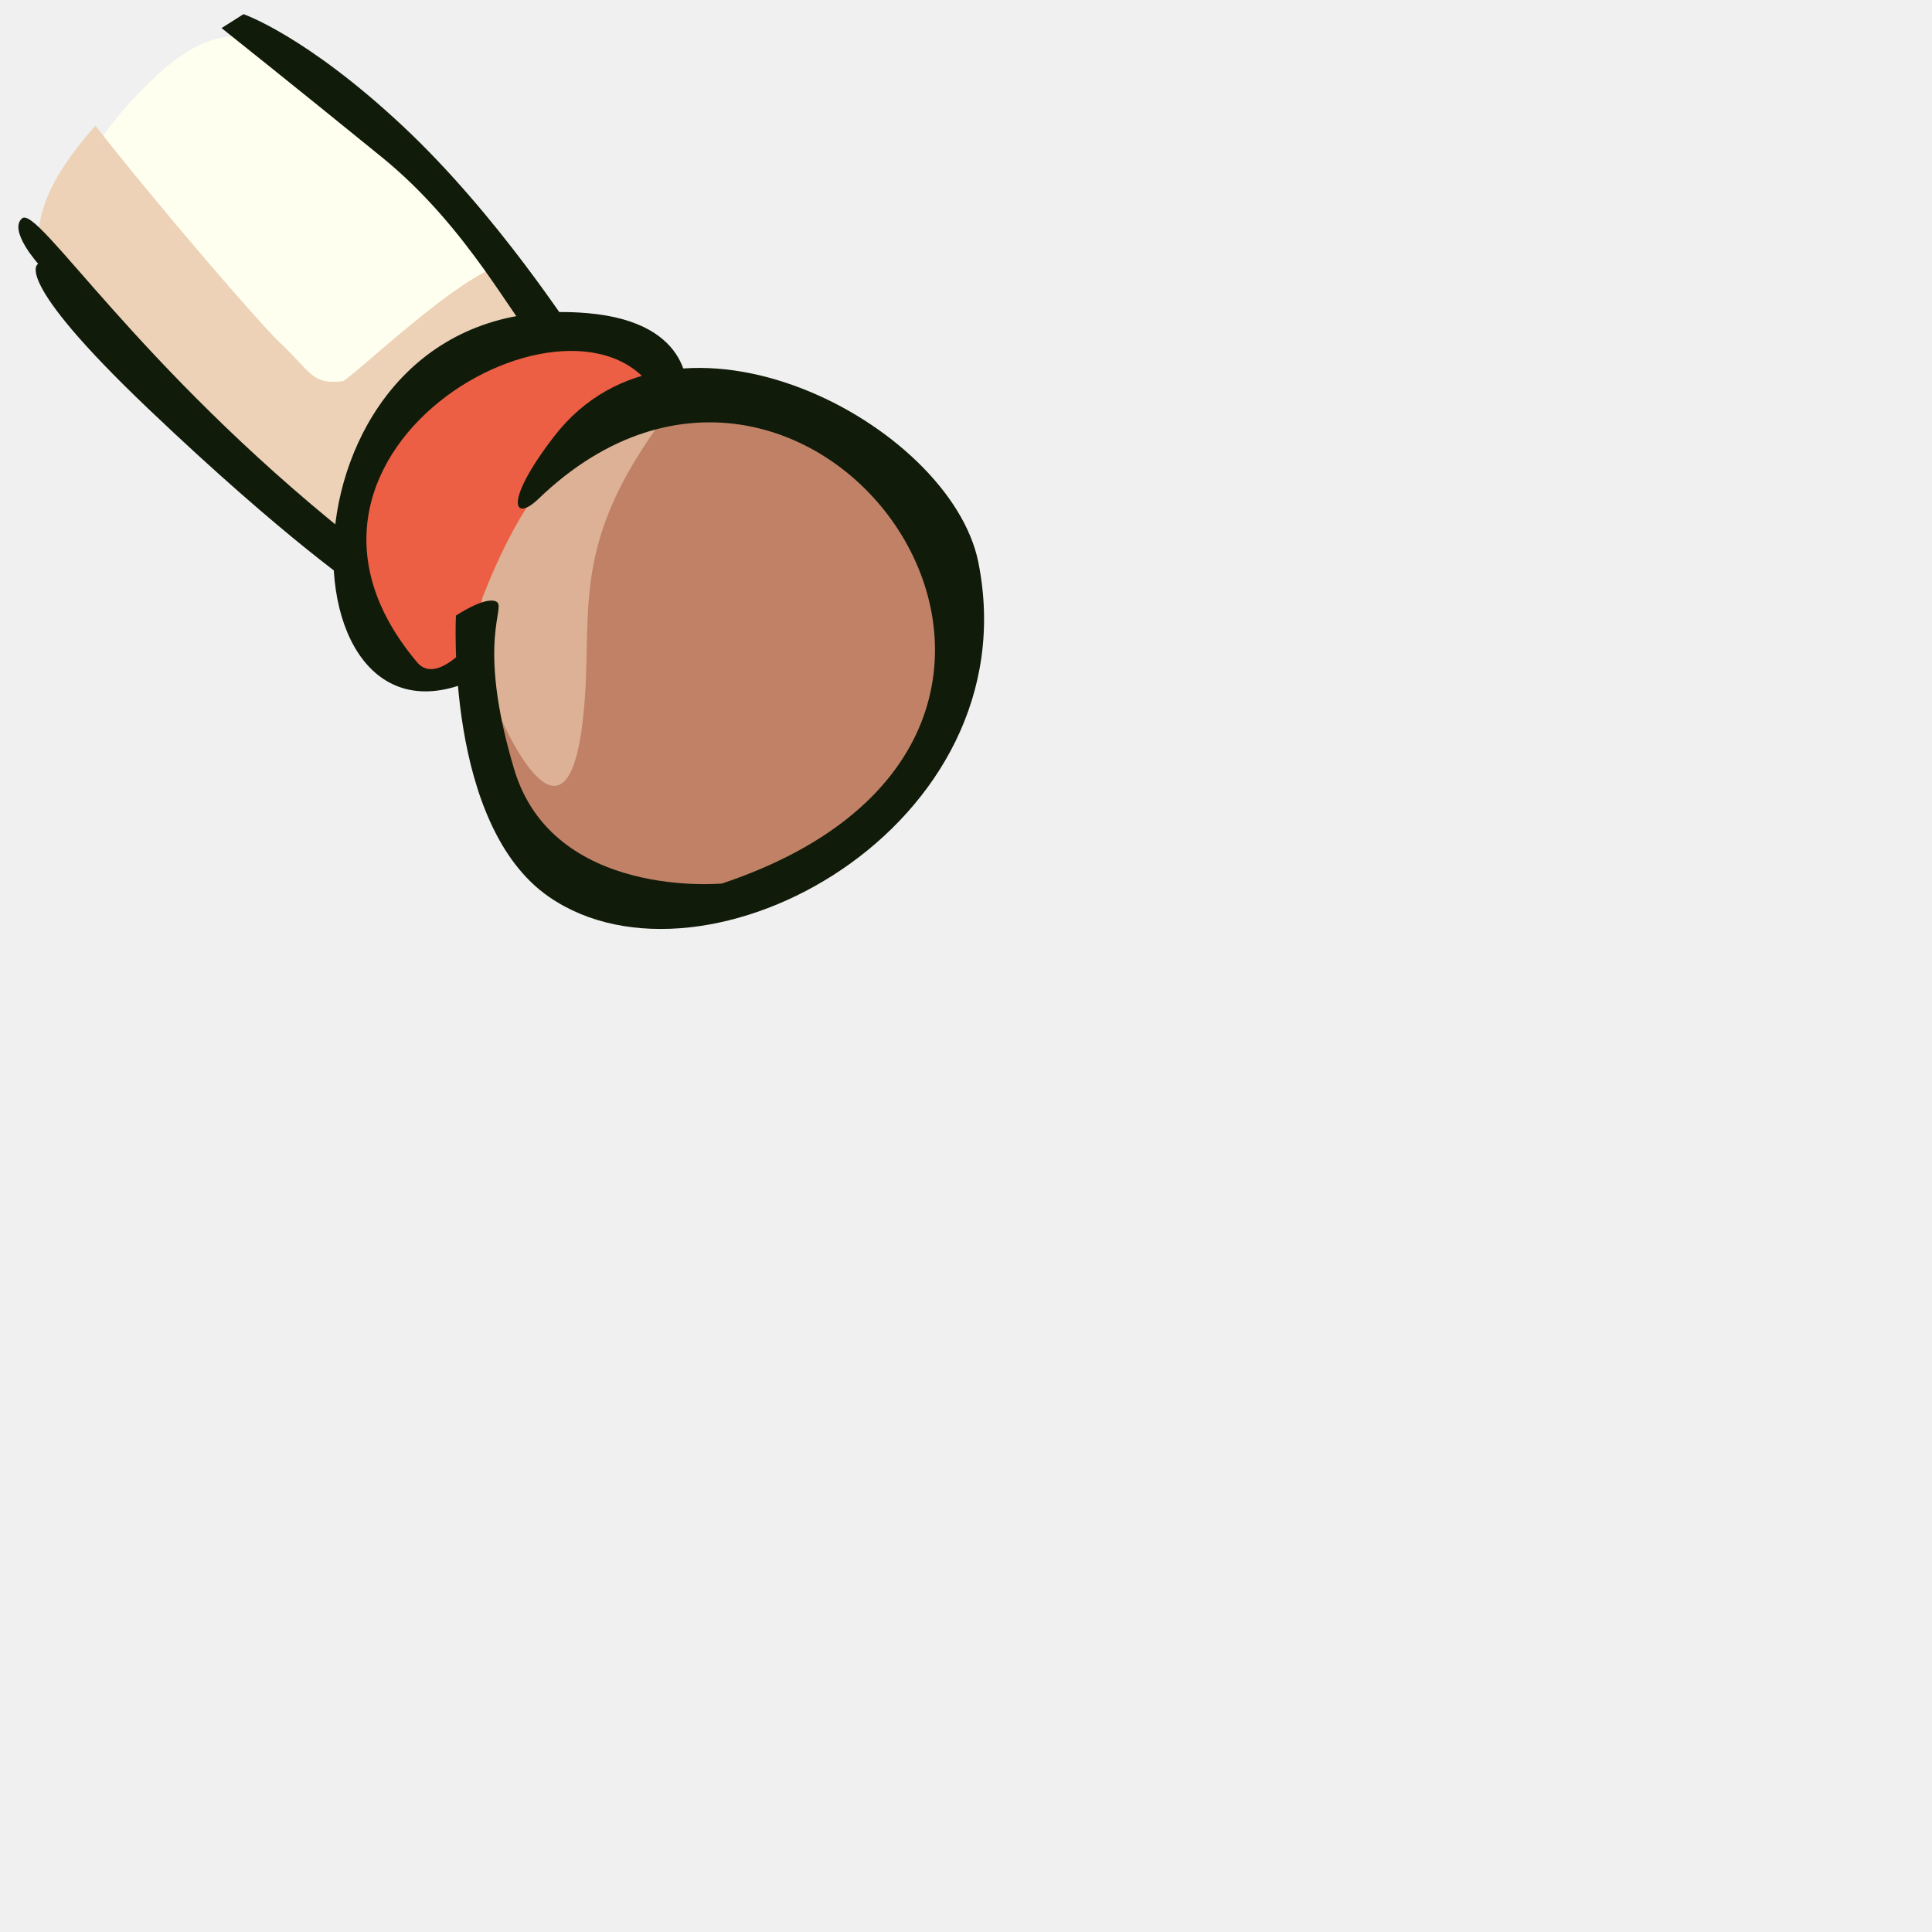
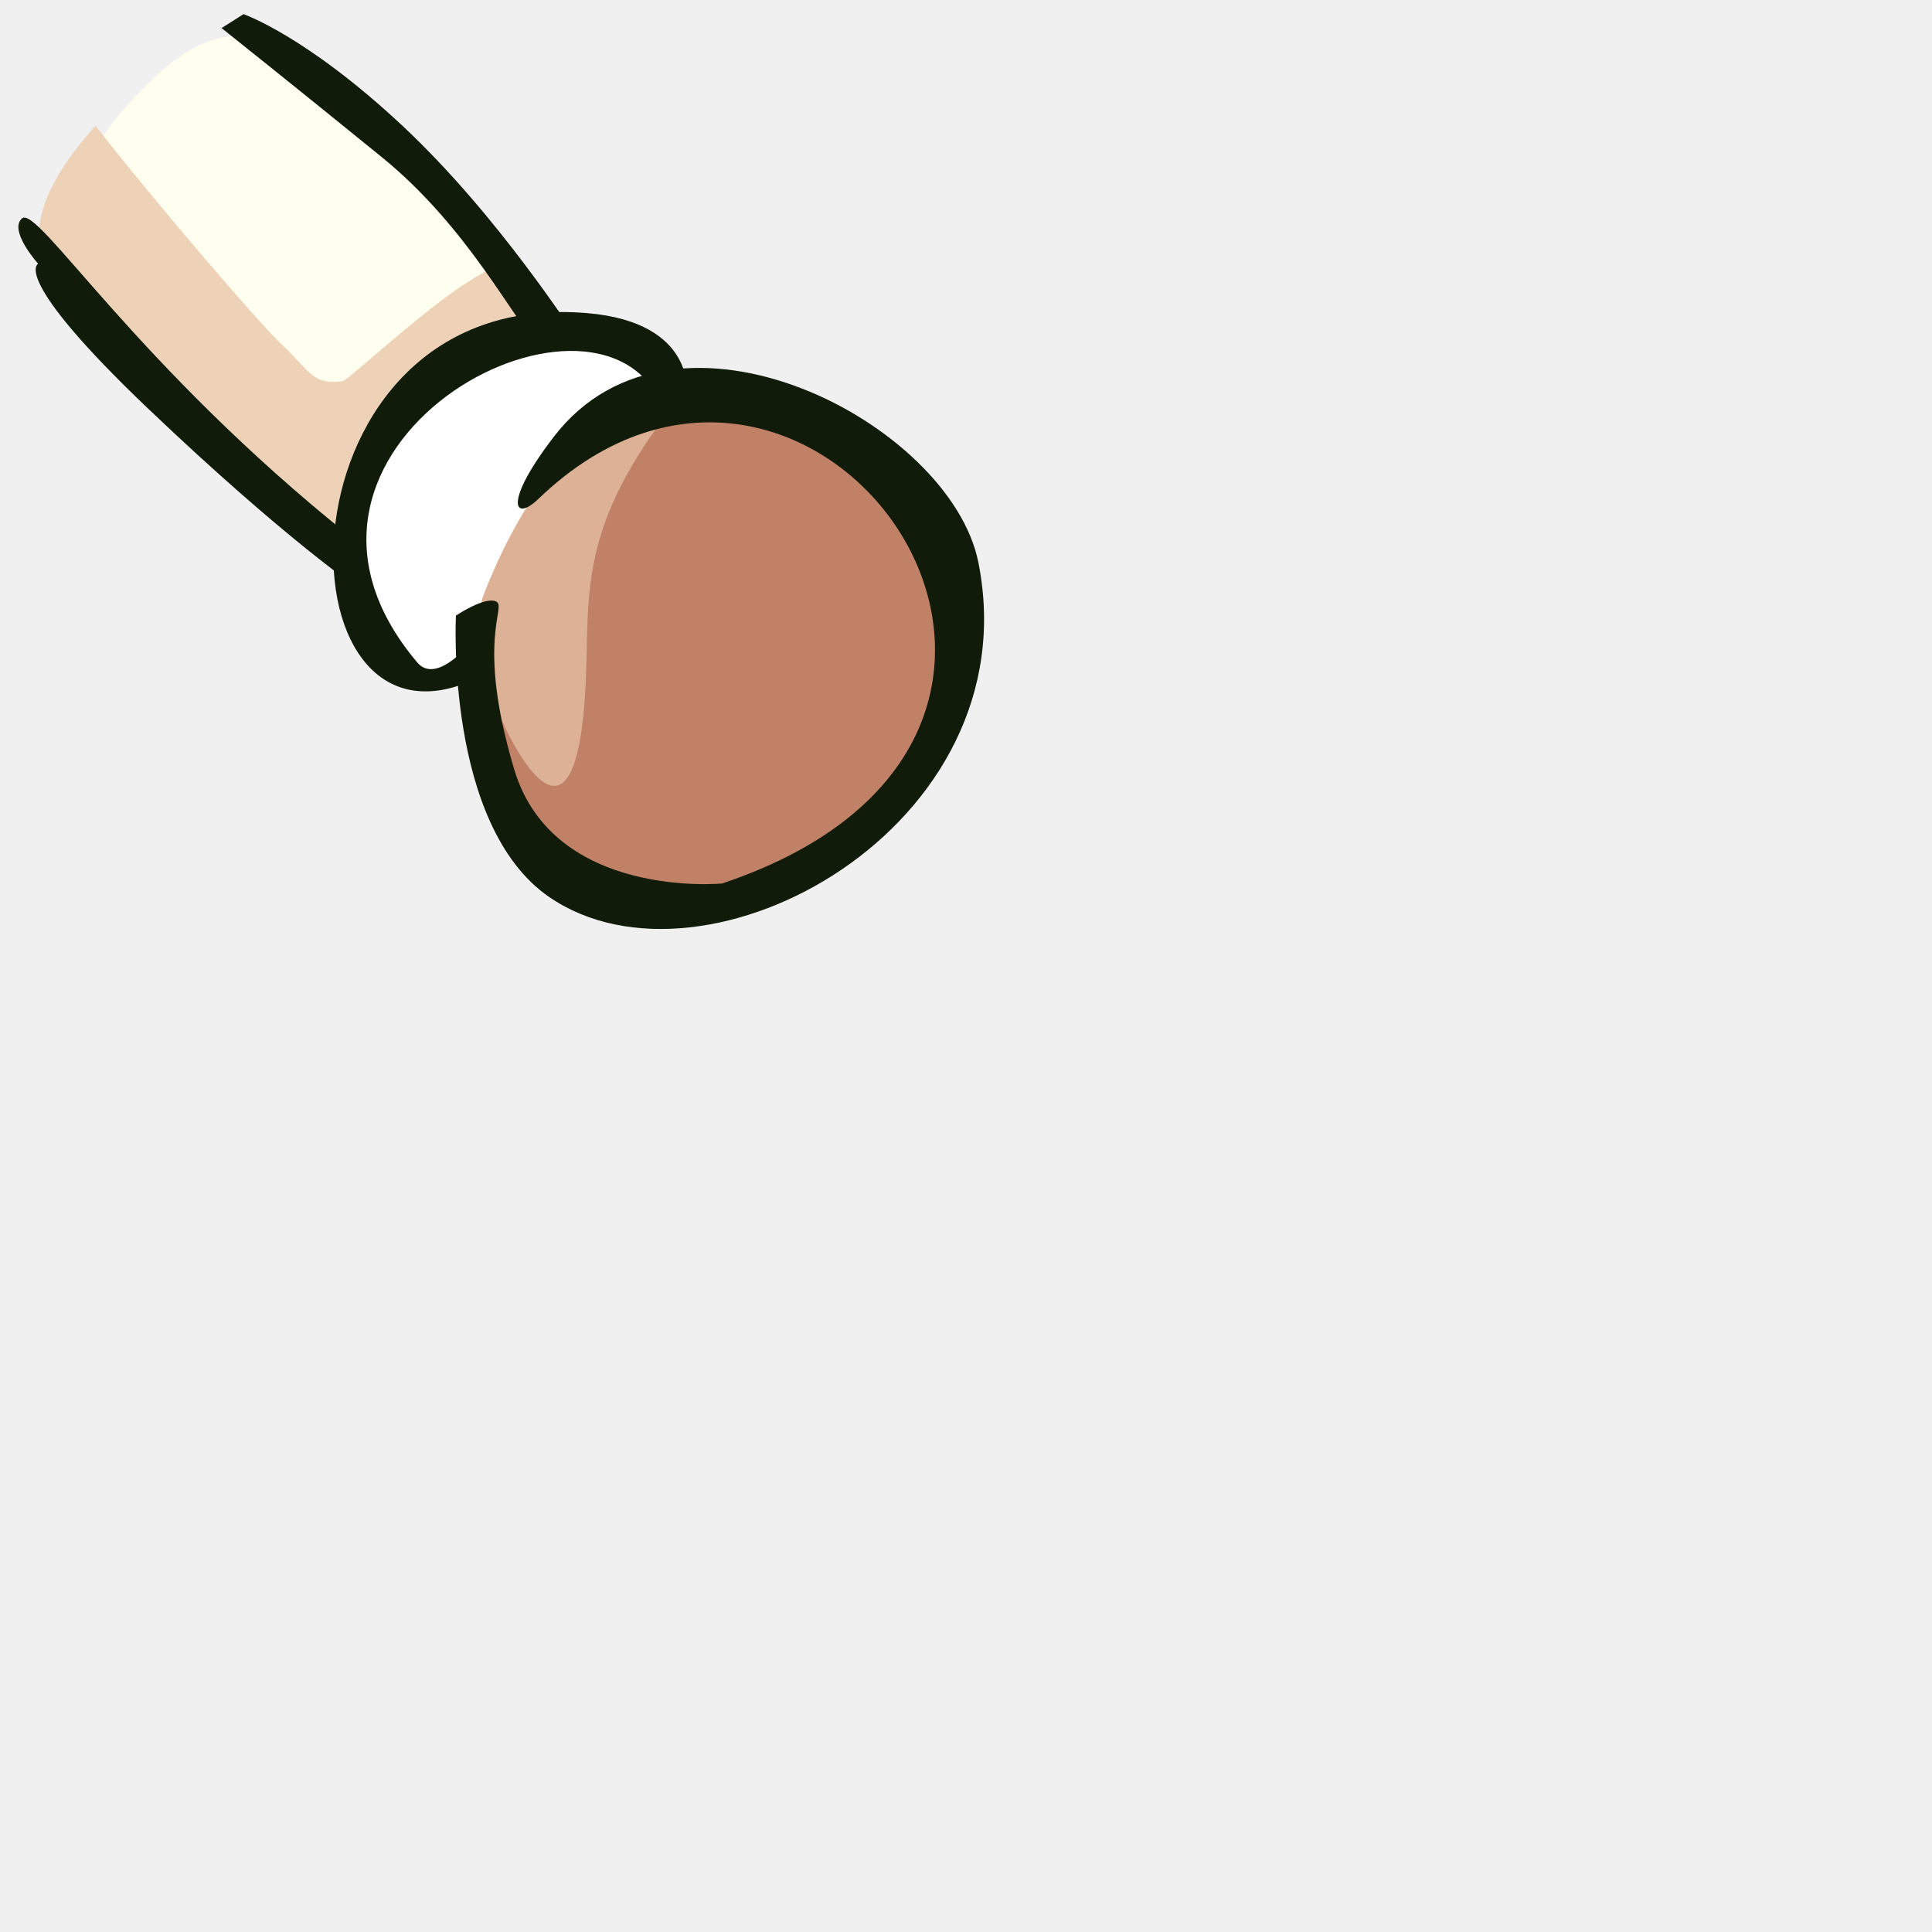
<svg xmlns="http://www.w3.org/2000/svg" width="200" height="200" viewBox="0 0 200 200" version="1.1" id="svg1" xml:space="preserve">
  <defs id="defs1">
    <pattern id="EMFhbasepattern" patternUnits="userSpaceOnUse" width="6" height="6" x="0" y="0" />
    <pattern id="EMFhbasepattern-6" patternUnits="userSpaceOnUse" width="6" height="6" x="0" y="0" />
    <pattern id="EMFhbasepattern-7" patternUnits="userSpaceOnUse" width="6" height="6" x="0" y="0" />
  </defs>
  <g id="layer6" transform="translate(10.34624,-143.4543)">
-     <path style="opacity:1;fill:#ec5f44;fill-opacity:1;stroke-width:2.117;stroke-linejoin:round;stroke-miterlimit:3.1;paint-order:markers stroke fill" d="m 54.038,186.343 -15.529,25.801 c 0,0 -5.331,3.017 -8.707,-2.497 -3.086,-6.796 -4.552,-15.718 -4.081,-16.222 0.472,-0.504 8.947,-13.016 16.132,-13.624 7.185,-0.608 10.792,-2.934 15.103,1.807 4.312,4.741 -2.918,4.734 -2.918,4.734 z" id="path7" />
+     <path style="opacity:1;fill:#ffffff;fill-opacity:1;stroke-width:2.117;stroke-linejoin:round;stroke-miterlimit:3.1;paint-order:markers stroke fill" d="m 54.038,186.343 -15.529,25.801 c 0,0 -5.331,3.017 -8.707,-2.497 -3.086,-6.796 -4.552,-15.718 -4.081,-16.222 0.472,-0.504 8.947,-13.016 16.132,-13.624 7.185,-0.608 10.792,-2.934 15.103,1.807 4.312,4.741 -2.918,4.734 -2.918,4.734 z" id="path7" />
    <path style="opacity:1;fill:#dcb195;fill-opacity:1;stroke-width:2.117;stroke-linejoin:round;stroke-miterlimit:3.1;paint-order:markers stroke fill" d="m 73.385,187.398 c -4.247,-1.479 -13.644,-4.282 -21.14,0.13 -7.496,4.412 -11.58,15.126 -12.583,17.636 -1.271,3.179 1.878,20.493 4.287,19.698 0,0 2.384,5.804 7.9,9.108 5.516,3.304 14.821,1.281 24.711,-5.756 9.89,-7.037 12.257,-13.959 8.146,-22.305 -4.112,-8.346 -7.852,-15.206 -11.321,-18.512 z" id="path8" />
    <path style="opacity:1;fill:#c08167;fill-opacity:1;stroke-width:2.117;stroke-linejoin:round;stroke-miterlimit:3.1;paint-order:markers stroke fill" d="m 41.687,218.195 c 0,0 7.161,16.4 8.509,-2.454 0.699,-9.79 -1.387,-16.703 8.977,-30.064 5.656,-2.265 22.566,1.464 26.458,10.415 6.263,16.011 0.413,22.625 -2.151,27.667 -3.309,4.245 -12.322,10.812 -19.801,12.566 -1.166,-0.154 -8.884,-0.054 -14.62,-3.732 -5.735,-3.678 -7.839,-13.898 -7.839,-13.898 z" id="path9" />
    <path style="fill:#fffff0;fill-opacity:1;stroke-width:2.117;stroke-linejoin:round;stroke-miterlimit:3.1;paint-order:markers stroke fill" d="m 22.574,152.132 c -1.627,-1.005 -6.906,-9.941 -16.606,-0.939 -9.7,9.001 -10.286,15.934 -8.081,21.352 2.205,5.418 28.97,29.239 28.97,29.239 0,0 -1.902,-7.221 7.365,-18.519 3.893,-4.746 14.103,-4.071 13.582,-4.85 -8.156,-12.208 -12.504,-16.393 -25.231,-26.282 z" id="path13" />
    <path id="path12" style="fill:#edd2b8;fill-opacity:1;stroke-width:2.117;stroke-linejoin:round;stroke-miterlimit:3.1;paint-order:markers stroke fill" d="m 25.106,182.917 c -3.158,0.404 -3.313,-1.032 -6.394,-3.912 -2.282,-2.134 -13.281,-14.967 -19.176,-22.535 -5.793,6.483 -6.918,11.135 -5.112,15.572 2.205,5.418 31.646,30.133 31.646,30.133 0,0 1.862,-9.808 5.771,-15.026 4.543,-5.272 16.155,-7.929 15.471,-8.569 -0.132,-0.123 -3.196,-6.135 -4.879,-7.816 -4.148,-0.019 -16.522,12.05 -17.328,12.153 z" />
  </g>
  <g id="layer5" transform="translate(10.34624,-143.4543)">
    <path style="opacity:1;fill:#111b09;stroke-width:2.117;stroke-linejoin:round;stroke-miterlimit:3.1;paint-order:markers stroke fill" d="m 60.757,184.357 c 0,0 1.061,-7.529 -10.33,-8.49 -32.934,-2.779 -32.728,48.054 -11.381,37.788 2.443,-1.326 1.02,-4.915 1.004,-5.722 0,0 -4.768,6.981 -7.207,4.092 -18.833,-22.307 18.44,-42.231 25.276,-26.76 z" id="path5" />
    <path style="opacity:1;fill:#111b09;stroke-width:2.117;stroke-linejoin:round;stroke-miterlimit:3.1;paint-order:markers stroke fill" d="m 36.852,207.18 c 0,0 -1.143,21.686 9.643,29.124 16.215,11.181 49.878,-7.292 44.442,-34.618 -2.868,-14.415 -31.373,-29.33 -43.917,-13.062 -5.285,6.854 -4.196,8.946 -1.635,6.48 28.597,-27.546 65.371,24.301 19.016,39.81 0,0 -17.489,1.677 -21.523,-11.831 -4.033,-13.508 -0.694,-16.823 -1.873,-17.364 -1.179,-0.541 -4.153,1.462 -4.153,1.462 z" id="path6" />
    <path style="fill:#111b09;fill-opacity:1;stroke-width:2.117;stroke-linejoin:round;stroke-miterlimit:3.1;paint-order:markers stroke fill" d="m 49.352,178.348 c -0.357,-0.333 -8.06,-12.546 -18.046,-21.884 -9.986,-9.337 -16.445,-11.544 -16.445,-11.544 l -2.272,1.44 c 0,0 7.619,6.064 16.635,13.4 9.017,7.336 13.761,17.178 15.893,18.967 0.535,0.5 4.235,-0.38 4.235,-0.38 z" id="path1" />
    <path style="fill:#111b09;fill-opacity:1;stroke-width:2.117;stroke-linejoin:round;stroke-miterlimit:3.1;paint-order:markers stroke fill" d="m -6.393,170.763 c 0,0 -2.996,1.29 11.375,14.986 14.372,13.696 22.085,18.843 22.085,18.843 0,0 0.792,-4.048 -1.102,-5.561 -22.304,-17.814 -32.422,-34.403 -34.038,-32.964 -1.414,1.26 1.68,4.696 1.68,4.696 z" id="path2" />
  </g>
</svg>
